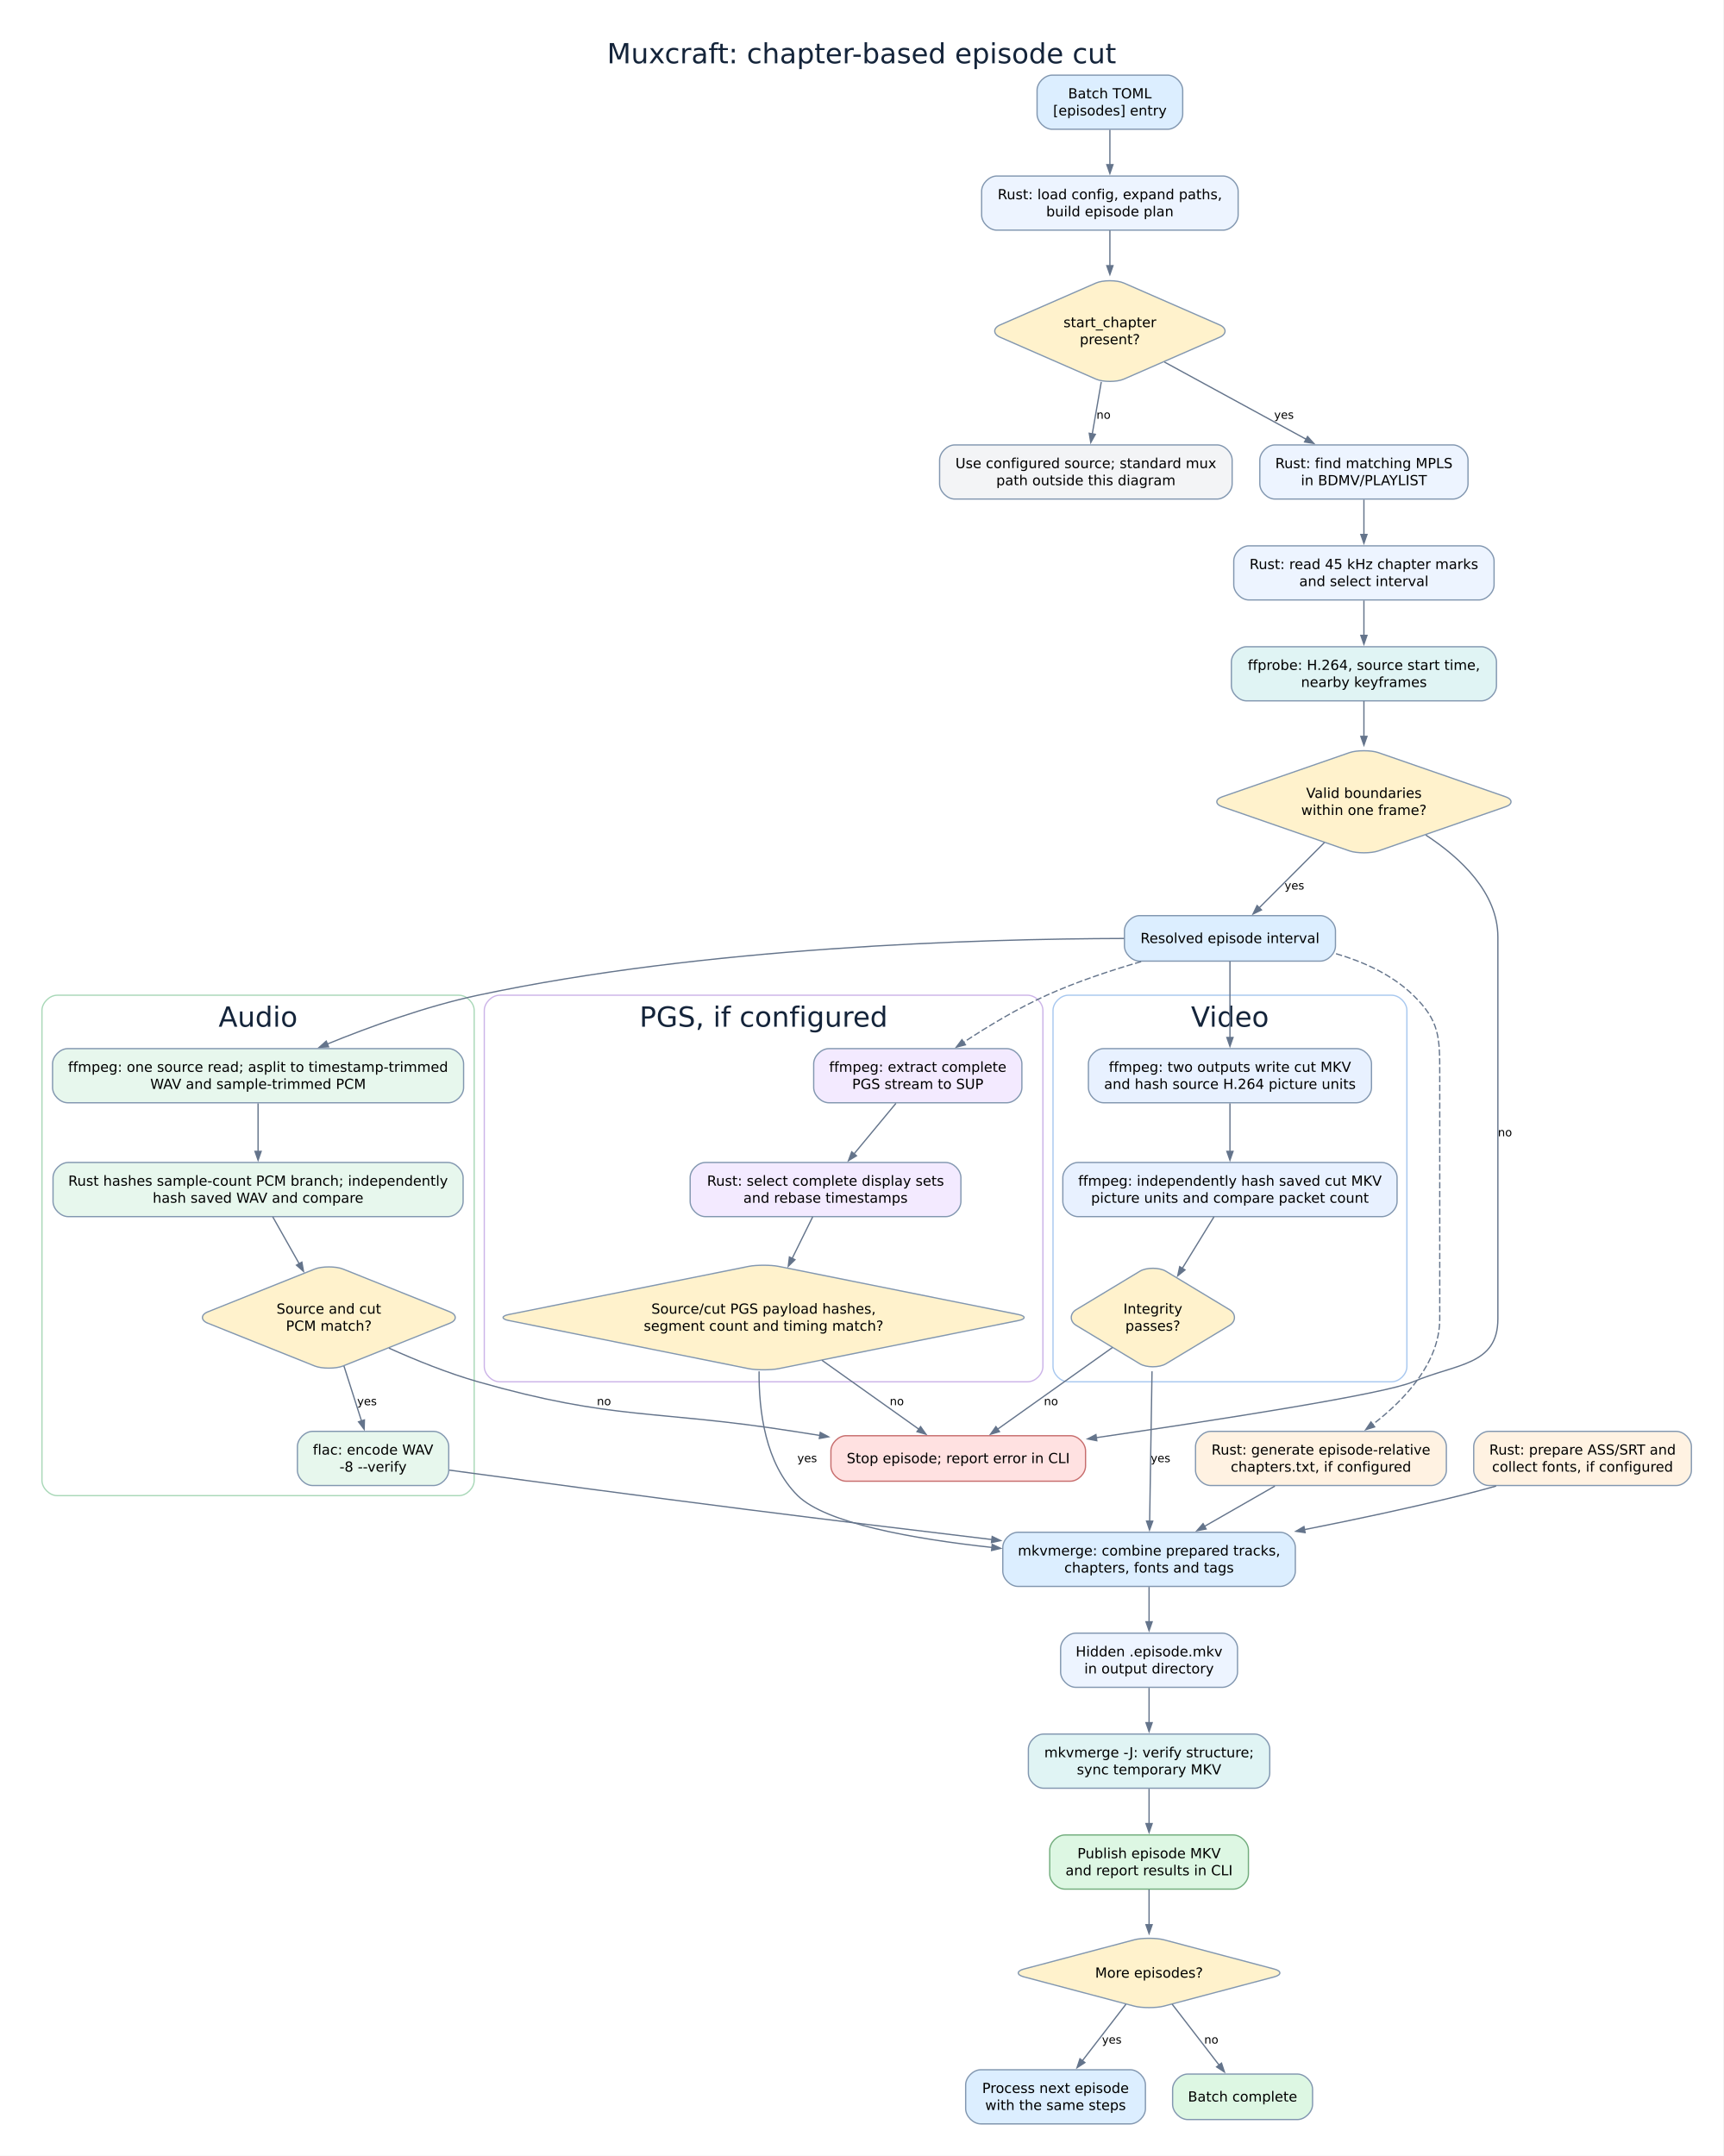
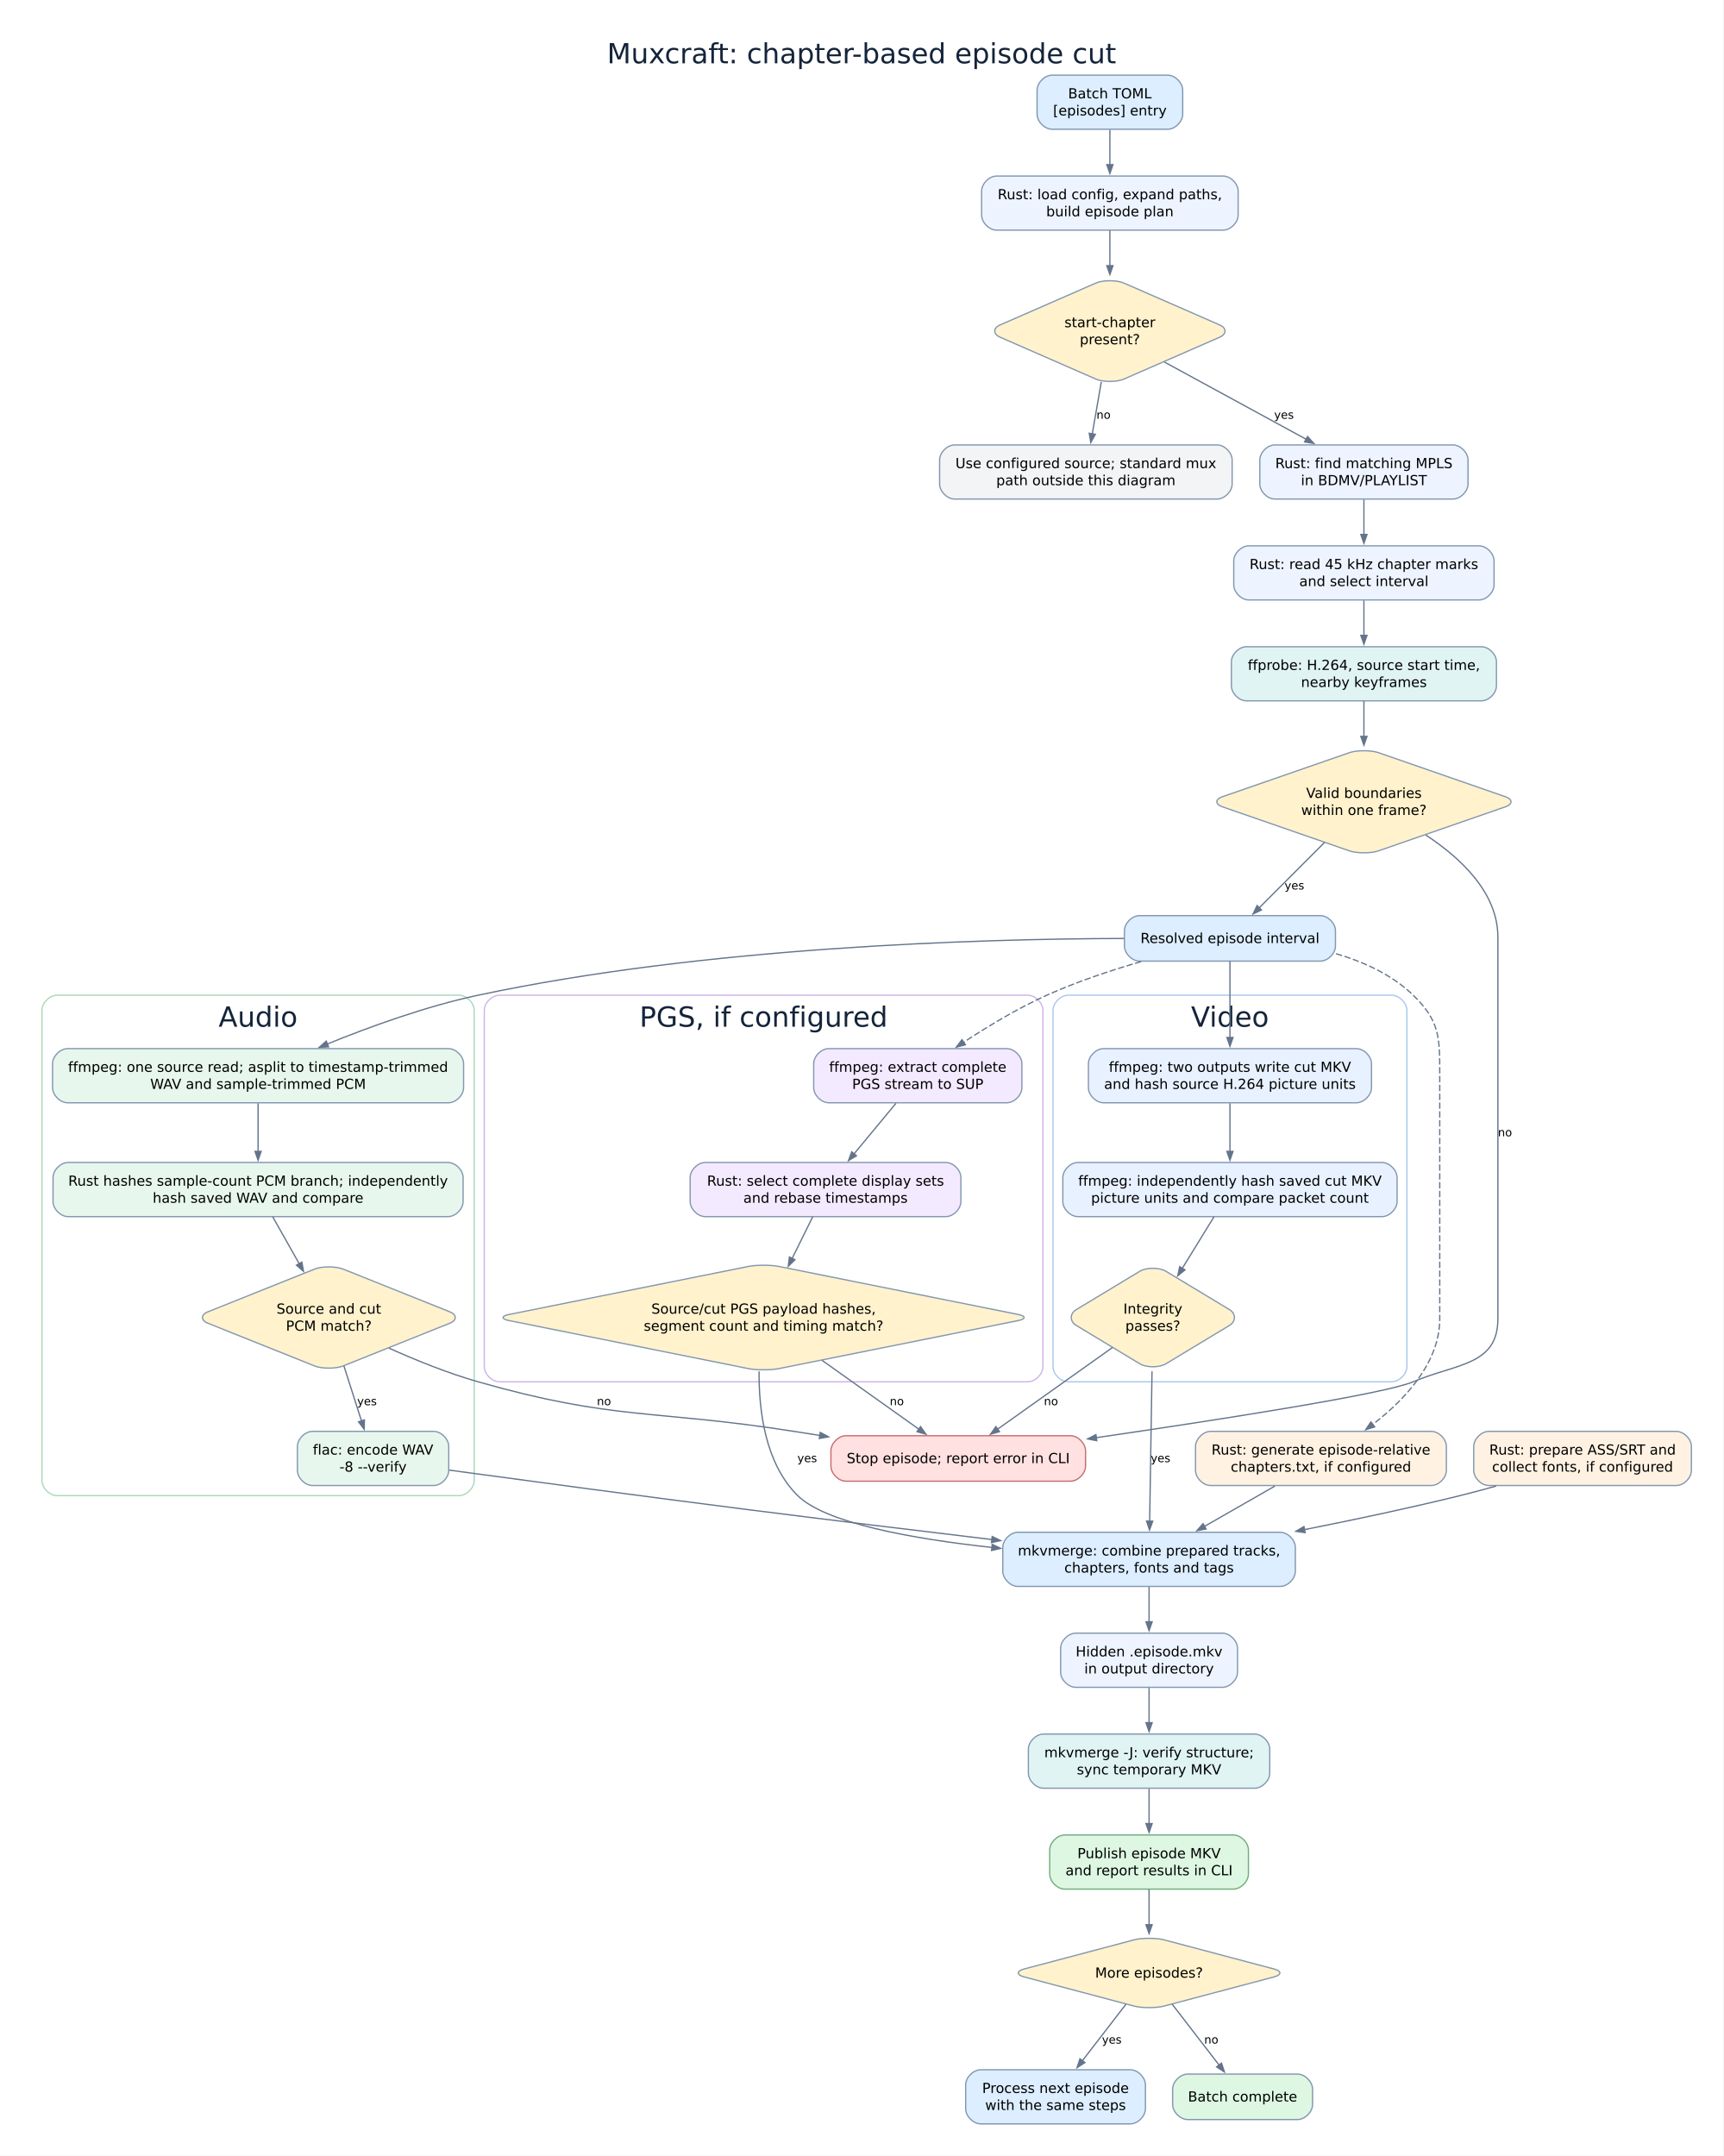
<svg xmlns="http://www.w3.org/2000/svg" width="1364pt" height="1706pt" viewBox="0.00 0.00 1364.00 1706.00">
  <g id="graph0" class="graph" transform="scale(1 1) rotate(0) translate(25.2 1680.59)">
    <polygon fill="white" stroke="none" points="-25.2,25.2 -25.2,-1680.59 1338.32,-1680.59 1338.32,25.2 -25.2,25.2" />
    <text xml:space="preserve" text-anchor="middle" x="656.56" y="-1630.49" font-family="DejaVu Sans" font-size="22.00" fill="#14243a">Muxcraft: chapter-based episode cut</text>
    <g id="clust1" class="cluster">
      <path fill="white" stroke="#a8c8ef" d="M820,-587.22C820,-587.22 1076,-587.22 1076,-587.22 1082,-587.22 1088,-593.22 1088,-599.22 1088,-599.22 1088,-881.08 1088,-881.08 1088,-887.08 1082,-893.08 1076,-893.08 1076,-893.08 820,-893.08 820,-893.08 814,-893.08 808,-887.08 808,-881.08 808,-881.08 808,-599.22 808,-599.22 808,-593.22 814,-587.22 820,-587.22" />
      <text xml:space="preserve" text-anchor="middle" x="948" y="-868.18" font-family="DejaVu Sans" font-size="22.00" fill="#14243a">Video</text>
    </g>
    <g id="clust2" class="cluster">
      <path fill="white" stroke="#a9d8b8" d="M20,-497.13C20,-497.13 338,-497.13 338,-497.13 344,-497.13 350,-503.13 350,-509.13 350,-509.13 350,-881.08 350,-881.08 350,-887.08 344,-893.08 338,-893.08 338,-893.08 20,-893.08 20,-893.08 14,-893.08 8,-887.08 8,-881.08 8,-881.08 8,-509.13 8,-509.13 8,-503.13 14,-497.13 20,-497.13" />
      <text xml:space="preserve" text-anchor="middle" x="179" y="-868.18" font-family="DejaVu Sans" font-size="22.00" fill="#14243a">Audio</text>
    </g>
    <g id="clust3" class="cluster">
      <path fill="white" stroke="#ccb4e8" d="M370,-587.22C370,-587.22 788,-587.22 788,-587.22 794,-587.22 800,-593.22 800,-599.22 800,-599.22 800,-881.08 800,-881.08 800,-887.08 794,-893.08 788,-893.08 788,-893.08 370,-893.08 370,-893.08 364,-893.08 358,-887.08 358,-881.08 358,-881.08 358,-599.22 358,-599.22 358,-593.22 364,-587.22 370,-587.22" />
      <text xml:space="preserve" text-anchor="middle" x="579" y="-868.18" font-family="DejaVu Sans" font-size="22.00" fill="#14243a">PGS, if configured</text>
    </g>
    <g id="node1" class="node">
      <path fill="#dceeff" stroke="#8297b0" d="M898.62,-1621.14C898.62,-1621.14 807.38,-1621.14 807.38,-1621.14 801.38,-1621.14 795.38,-1615.14 795.38,-1609.14 795.38,-1609.14 795.38,-1590.3 795.38,-1590.3 795.38,-1584.3 801.38,-1578.3 807.38,-1578.3 807.38,-1578.3 898.62,-1578.3 898.62,-1578.3 904.62,-1578.3 910.62,-1584.3 910.62,-1590.3 910.62,-1590.3 910.62,-1609.14 910.62,-1609.14 910.62,-1615.14 904.62,-1621.14 898.62,-1621.14" />
      <text xml:space="preserve" text-anchor="middle" x="853" y="-1602.77" font-family="DejaVu Sans" font-size="11.00">Batch TOML</text>
      <text xml:space="preserve" text-anchor="middle" x="853" y="-1589.27" font-family="DejaVu Sans" font-size="11.00">[episodes] entry</text>
    </g>
    <g id="node2" class="node">
      <path fill="#edf4ff" stroke="#8297b0" d="M942.49,-1541.3C942.49,-1541.3 763.51,-1541.3 763.51,-1541.3 757.51,-1541.3 751.51,-1535.3 751.51,-1529.3 751.51,-1529.3 751.51,-1510.46 751.51,-1510.46 751.51,-1504.46 757.51,-1498.46 763.51,-1498.46 763.51,-1498.46 942.49,-1498.46 942.49,-1498.46 948.49,-1498.46 954.49,-1504.46 954.49,-1510.46 954.49,-1510.46 954.49,-1529.3 954.49,-1529.3 954.49,-1535.3 948.49,-1541.3 942.49,-1541.3" />
      <text xml:space="preserve" text-anchor="middle" x="853" y="-1522.93" font-family="DejaVu Sans" font-size="11.00">Rust: load config, expand paths,</text>
      <text xml:space="preserve" text-anchor="middle" x="853" y="-1509.43" font-family="DejaVu Sans" font-size="11.00">build episode plan</text>
    </g>
    <g id="edge8" class="edge">
      <path fill="none" stroke="#64748b" d="M853,-1577.86C853,-1569.4 853,-1559.47 853,-1550.29" />
      <polygon fill="#64748b" stroke="#64748b" points="855.45,-1550.31 853,-1543.31 850.55,-1550.31 855.45,-1550.31" />
    </g>
    <g id="node3" class="node">
      <path fill="#fff2cc" stroke="#8297b0" d="M842.01,-1456.65C842.01,-1456.65 766.01,-1423.43 766.01,-1423.43 760.52,-1421.02 760.52,-1416.22 766.01,-1413.81 766.01,-1413.81 842.01,-1380.59 842.01,-1380.59 847.5,-1378.18 858.5,-1378.18 863.99,-1380.59 863.99,-1380.59 939.99,-1413.81 939.99,-1413.81 945.48,-1416.22 945.48,-1421.02 939.99,-1423.43 939.99,-1423.43 863.99,-1456.65 863.99,-1456.65 858.5,-1459.06 847.5,-1459.06 842.01,-1456.65" />
-       <text xml:space="preserve" text-anchor="middle" x="853" y="-1421.67" font-family="DejaVu Sans" font-size="11.00">start_chapter</text>
+       <text xml:space="preserve" text-anchor="middle" x="853" y="-1421.67" font-family="DejaVu Sans" font-size="11.00">start-chapter</text>
      <text xml:space="preserve" text-anchor="middle" x="853" y="-1408.17" font-family="DejaVu Sans" font-size="11.00">present?</text>
    </g>
    <g id="edge9" class="edge">
      <path fill="none" stroke="#64748b" d="M853,-1498.31C853,-1490.06 853,-1480.16 853,-1470.2" />
      <polygon fill="#64748b" stroke="#64748b" points="855.45,-1470.37 853,-1463.37 850.55,-1470.37 855.45,-1470.37" />
    </g>
    <g id="node4" class="node">
      <path fill="#f3f4f6" stroke="#8297b0" d="M937.74,-1328.53C937.74,-1328.53 730.26,-1328.53 730.26,-1328.53 724.26,-1328.53 718.26,-1322.53 718.26,-1316.53 718.26,-1316.53 718.26,-1297.69 718.26,-1297.69 718.26,-1291.69 724.26,-1285.69 730.26,-1285.69 730.26,-1285.69 937.74,-1285.69 937.74,-1285.69 943.74,-1285.69 949.74,-1291.69 949.74,-1297.69 949.74,-1297.69 949.74,-1316.53 949.74,-1316.53 949.74,-1322.53 943.74,-1328.53 937.74,-1328.53" />
      <text xml:space="preserve" text-anchor="middle" x="834" y="-1310.16" font-family="DejaVu Sans" font-size="11.00">Use configured source; standard mux</text>
      <text xml:space="preserve" text-anchor="middle" x="834" y="-1296.66" font-family="DejaVu Sans" font-size="11.00">path outside this diagram</text>
    </g>
    <g id="edge10" class="edge">
      <path fill="none" stroke="#64748b" d="M846.19,-1378.39C843.84,-1364.83 841.25,-1349.88 839.06,-1337.27" />
      <polygon fill="#64748b" stroke="#64748b" points="841.49,-1336.93 837.88,-1330.45 836.66,-1337.76 841.49,-1336.93" />
      <text xml:space="preserve" text-anchor="middle" x="847.99" y="-1349.23" font-family="DejaVu Sans" font-size="9.00">no</text>
    </g>
    <g id="node5" class="node">
      <path fill="#edf4ff" stroke="#8297b0" d="M1124.37,-1328.53C1124.37,-1328.53 983.63,-1328.53 983.63,-1328.53 977.63,-1328.53 971.63,-1322.53 971.63,-1316.53 971.63,-1316.53 971.63,-1297.69 971.63,-1297.69 971.63,-1291.69 977.63,-1285.69 983.63,-1285.69 983.63,-1285.69 1124.37,-1285.69 1124.37,-1285.69 1130.37,-1285.69 1136.37,-1291.69 1136.37,-1297.69 1136.37,-1297.69 1136.37,-1316.53 1136.37,-1316.53 1136.37,-1322.53 1130.37,-1328.53 1124.37,-1328.53" />
      <text xml:space="preserve" text-anchor="middle" x="1054" y="-1310.16" font-family="DejaVu Sans" font-size="11.00">Rust: find matching MPLS</text>
      <text xml:space="preserve" text-anchor="middle" x="1054" y="-1296.66" font-family="DejaVu Sans" font-size="11.00">in BDMV/PLAYLIST</text>
    </g>
    <g id="edge11" class="edge">
      <path fill="none" stroke="#64748b" d="M896.12,-1394.13C929.15,-1376.13 974.62,-1351.36 1008.28,-1333.02" />
      <polygon fill="#64748b" stroke="#64748b" points="1009.4,-1335.2 1014.37,-1329.7 1007.05,-1330.9 1009.4,-1335.2" />
      <text xml:space="preserve" text-anchor="middle" x="990.75" y="-1349.23" font-family="DejaVu Sans" font-size="9.00">yes</text>
    </g>
    <g id="node6" class="node">
      <path fill="#edf4ff" stroke="#8297b0" d="M1144.99,-1248.69C1144.99,-1248.69 963.01,-1248.69 963.01,-1248.69 957.01,-1248.69 951.01,-1242.69 951.01,-1236.69 951.01,-1236.69 951.01,-1217.85 951.01,-1217.85 951.01,-1211.85 957.01,-1205.85 963.01,-1205.85 963.01,-1205.85 1144.99,-1205.85 1144.99,-1205.85 1150.99,-1205.85 1156.99,-1211.85 1156.99,-1217.85 1156.99,-1217.85 1156.99,-1236.69 1156.99,-1236.69 1156.99,-1242.69 1150.99,-1248.69 1144.99,-1248.69" />
      <text xml:space="preserve" text-anchor="middle" x="1054" y="-1230.32" font-family="DejaVu Sans" font-size="11.00">Rust: read 45 kHz chapter marks</text>
      <text xml:space="preserve" text-anchor="middle" x="1054" y="-1216.82" font-family="DejaVu Sans" font-size="11.00">and select interval</text>
    </g>
    <g id="edge12" class="edge">
      <path fill="none" stroke="#64748b" d="M1054,-1285.25C1054,-1276.79 1054,-1266.86 1054,-1257.68" />
      <polygon fill="#64748b" stroke="#64748b" points="1056.45,-1257.7 1054,-1250.7 1051.55,-1257.7 1056.45,-1257.7" />
    </g>
    <g id="node7" class="node">
      <path fill="#e0f4f4" stroke="#8297b0" d="M1146.87,-1168.85C1146.87,-1168.85 961.13,-1168.85 961.13,-1168.85 955.13,-1168.85 949.13,-1162.85 949.13,-1156.85 949.13,-1156.85 949.13,-1138.01 949.13,-1138.01 949.13,-1132.01 955.13,-1126.01 961.13,-1126.01 961.13,-1126.01 1146.87,-1126.01 1146.87,-1126.01 1152.87,-1126.01 1158.87,-1132.01 1158.87,-1138.01 1158.87,-1138.01 1158.87,-1156.85 1158.87,-1156.85 1158.87,-1162.85 1152.87,-1168.85 1146.87,-1168.85" />
      <text xml:space="preserve" text-anchor="middle" x="1054" y="-1150.48" font-family="DejaVu Sans" font-size="11.00">ffprobe: H.264, source start time,</text>
      <text xml:space="preserve" text-anchor="middle" x="1054" y="-1136.98" font-family="DejaVu Sans" font-size="11.00">nearby keyframes</text>
    </g>
    <g id="edge13" class="edge">
      <path fill="none" stroke="#64748b" d="M1054,-1205.41C1054,-1196.95 1054,-1187.02 1054,-1177.84" />
      <polygon fill="#64748b" stroke="#64748b" points="1056.45,-1177.86 1054,-1170.86 1051.55,-1177.86 1056.45,-1177.86" />
    </g>
    <g id="node8" class="node">
      <path fill="#fff2cc" stroke="#8297b0" d="M1042.66,-1085.08C1042.66,-1085.08 941.86,-1050.1 941.86,-1050.1 936.19,-1048.14 936.19,-1044.2 941.86,-1042.24 941.86,-1042.24 1042.66,-1007.26 1042.66,-1007.26 1048.33,-1005.3 1059.67,-1005.3 1065.34,-1007.26 1065.34,-1007.26 1166.14,-1042.24 1166.14,-1042.24 1171.81,-1044.2 1171.81,-1048.14 1166.14,-1050.1 1166.14,-1050.1 1065.34,-1085.08 1065.34,-1085.08 1059.67,-1087.04 1048.33,-1087.04 1042.66,-1085.08" />
      <text xml:space="preserve" text-anchor="middle" x="1054" y="-1049.22" font-family="DejaVu Sans" font-size="11.00">Valid boundaries</text>
      <text xml:space="preserve" text-anchor="middle" x="1054" y="-1035.72" font-family="DejaVu Sans" font-size="11.00">within one frame?</text>
    </g>
    <g id="edge14" class="edge">
      <path fill="none" stroke="#64748b" d="M1054,-1125.86C1054,-1117.61 1054,-1107.71 1054,-1097.75" />
      <polygon fill="#64748b" stroke="#64748b" points="1056.45,-1097.92 1054,-1090.92 1051.55,-1097.92 1056.45,-1097.92" />
    </g>
    <g id="node9" class="node">
      <path fill="#dceeff" stroke="#8297b0" d="M1019.49,-956.08C1019.49,-956.08 876.51,-956.08 876.51,-956.08 870.51,-956.08 864.51,-950.08 864.51,-944.08 864.51,-944.08 864.51,-932.08 864.51,-932.08 864.51,-926.08 870.51,-920.08 876.51,-920.08 876.51,-920.08 1019.49,-920.08 1019.49,-920.08 1025.49,-920.08 1031.49,-926.08 1031.49,-932.08 1031.49,-932.08 1031.49,-944.08 1031.49,-944.08 1031.49,-950.08 1025.49,-956.08 1019.49,-956.08" />
      <text xml:space="preserve" text-anchor="middle" x="948" y="-934.38" font-family="DejaVu Sans" font-size="11.00">Resolved episode interval</text>
    </g>
    <g id="edge16" class="edge">
      <path fill="none" stroke="#64748b" d="M1022.77,-1013.91C1006.16,-997.29 986.11,-977.22 970.95,-962.05" />
      <polygon fill="#64748b" stroke="#64748b" points="972.94,-960.58 966.26,-957.36 969.48,-964.04 972.94,-960.58" />
      <text xml:space="preserve" text-anchor="middle" x="999.01" y="-976.78" font-family="DejaVu Sans" font-size="9.00">yes</text>
    </g>
    <g id="node10" class="node">
      <path fill="#ffe1e1" stroke="#c76d6d" d="M821.74,-544.55C821.74,-544.55 644.26,-544.55 644.26,-544.55 638.26,-544.55 632.26,-538.55 632.26,-532.55 632.26,-532.55 632.26,-520.55 632.26,-520.55 632.26,-514.55 638.26,-508.55 644.26,-508.55 644.26,-508.55 821.74,-508.55 821.74,-508.55 827.74,-508.55 833.74,-514.55 833.74,-520.55 833.74,-520.55 833.74,-532.55 833.74,-532.55 833.74,-538.55 827.74,-544.55 821.74,-544.55" />
      <text xml:space="preserve" text-anchor="middle" x="733" y="-522.85" font-family="DejaVu Sans" font-size="11.00">Stop episode; report error in CLI</text>
    </g>
    <g id="edge15" class="edge">
      <path fill="none" stroke="#64748b" d="M1102.97,-1019.83C1130.74,-1001.61 1160,-974.1 1160,-939.08 1160,-939.08 1160,-939.08 1160,-637.06 1160,-599.95 1127.16,-601.74 1093,-587.22 1070.09,-577.48 939.62,-557.21 842.29,-543.01" />
      <polygon fill="#64748b" stroke="#64748b" points="842.65,-540.59 835.37,-542 841.94,-545.43 842.65,-540.59" />
      <text xml:space="preserve" text-anchor="middle" x="1165.62" y="-781.44" font-family="DejaVu Sans" font-size="9.00">no</text>
    </g>
    <g id="node11" class="node">
      <path fill="#e8f1ff" stroke="#8297b0" d="M1047.99,-850.83C1047.99,-850.83 848.01,-850.83 848.01,-850.83 842.01,-850.83 836.01,-844.83 836.01,-838.83 836.01,-838.83 836.01,-819.99 836.01,-819.99 836.01,-813.99 842.01,-807.99 848.01,-807.99 848.01,-807.99 1047.99,-807.99 1047.99,-807.99 1053.99,-807.99 1059.99,-813.99 1059.99,-819.99 1059.99,-819.99 1059.99,-838.83 1059.99,-838.83 1059.99,-844.83 1053.99,-850.83 1047.99,-850.83" />
      <text xml:space="preserve" text-anchor="middle" x="948" y="-832.46" font-family="DejaVu Sans" font-size="11.00">ffmpeg: two outputs write cut MKV</text>
      <text xml:space="preserve" text-anchor="middle" x="948" y="-818.96" font-family="DejaVu Sans" font-size="11.00">and hash source H.264 picture units</text>
    </g>
    <g id="edge17" class="edge">
      <path fill="none" stroke="#64748b" d="M948,-919.94C948,-903.7 948,-878.98 948,-859.63" />
      <polygon fill="#64748b" stroke="#64748b" points="950.45,-859.68 948,-852.68 945.55,-859.68 950.45,-859.68" />
    </g>
    <g id="node14" class="node">
      <path fill="#e7f7ed" stroke="#8297b0" d="M329.62,-850.83C329.62,-850.83 28.38,-850.83 28.38,-850.83 22.38,-850.83 16.38,-844.83 16.38,-838.83 16.38,-838.83 16.38,-819.99 16.38,-819.99 16.38,-813.99 22.38,-807.99 28.38,-807.99 28.38,-807.99 329.62,-807.99 329.62,-807.99 335.62,-807.99 341.62,-813.99 341.62,-819.99 341.62,-819.99 341.62,-838.83 341.62,-838.83 341.62,-844.83 335.62,-850.83 329.62,-850.83" />
      <text xml:space="preserve" text-anchor="middle" x="179" y="-832.46" font-family="DejaVu Sans" font-size="11.00">ffmpeg: one source read; asplit to timestamp-trimmed</text>
      <text xml:space="preserve" text-anchor="middle" x="179" y="-818.96" font-family="DejaVu Sans" font-size="11.00">WAV and sample-trimmed PCM</text>
    </g>
    <g id="edge18" class="edge">
      <path fill="none" stroke="#64748b" d="M864.22,-938C748.11,-937.68 532.32,-931.26 353,-893.08 311.83,-884.32 267.2,-868.1 233.45,-854.35" />
      <polygon fill="#64748b" stroke="#64748b" points="234.79,-852.25 227.38,-851.86 232.93,-856.79 234.79,-852.25" />
    </g>
    <g id="node18" class="node">
      <path fill="#f3eaff" stroke="#8297b0" d="M771.37,-850.83C771.37,-850.83 630.63,-850.83 630.63,-850.83 624.63,-850.83 618.63,-844.83 618.63,-838.83 618.63,-838.83 618.63,-819.99 618.63,-819.99 618.63,-813.99 624.63,-807.99 630.63,-807.99 630.63,-807.99 771.37,-807.99 771.37,-807.99 777.37,-807.99 783.37,-813.99 783.37,-819.99 783.37,-819.99 783.37,-838.83 783.37,-838.83 783.37,-844.83 777.37,-850.83 771.37,-850.83" />
      <text xml:space="preserve" text-anchor="middle" x="701" y="-832.46" font-family="DejaVu Sans" font-size="11.00">ffmpeg: extract complete</text>
      <text xml:space="preserve" text-anchor="middle" x="701" y="-818.96" font-family="DejaVu Sans" font-size="11.00">PGS stream to SUP</text>
    </g>
    <g id="edge19" class="edge">
      <path fill="none" stroke="#64748b" stroke-dasharray="5,2" d="M877.71,-919.68C853.54,-912.68 826.63,-903.71 803,-893.08 780.14,-882.8 756.19,-868.29 737.24,-855.83" />
      <polygon fill="#64748b" stroke="#64748b" points="738.68,-853.85 731.49,-852.01 735.96,-857.92 738.68,-853.85" />
    </g>
    <g id="node21" class="node">
      <path fill="#fff2e2" stroke="#8297b0" d="M1107.24,-547.97C1107.24,-547.97 932.76,-547.97 932.76,-547.97 926.76,-547.97 920.76,-541.97 920.76,-535.97 920.76,-535.97 920.76,-517.13 920.76,-517.13 920.76,-511.13 926.76,-505.13 932.76,-505.13 932.76,-505.13 1107.24,-505.13 1107.24,-505.13 1113.24,-505.13 1119.24,-511.13 1119.24,-517.13 1119.24,-517.13 1119.24,-535.97 1119.24,-535.97 1119.24,-541.97 1113.24,-547.97 1107.24,-547.97" />
      <text xml:space="preserve" text-anchor="middle" x="1020" y="-529.6" font-family="DejaVu Sans" font-size="11.00">Rust: generate episode-relative</text>
      <text xml:space="preserve" text-anchor="middle" x="1020" y="-516.1" font-family="DejaVu Sans" font-size="11.00">chapters.txt, if configured</text>
    </g>
    <g id="edge20" class="edge">
      <path fill="none" stroke="#64748b" stroke-dasharray="5,2" d="M1031.93,-925.95C1054.07,-919.45 1076.4,-909.21 1093,-893.08 1114.07,-872.61 1114,-859.79 1114,-830.41 1114,-830.41 1114,-830.41 1114,-637.06 1114,-602.21 1086.26,-572.91 1060.92,-553.41" />
      <polygon fill="#64748b" stroke="#64748b" points="1062.5,-551.53 1055.42,-549.32 1059.57,-555.46 1062.5,-551.53" />
    </g>
    <g id="node12" class="node">
      <path fill="#e8f1ff" stroke="#8297b0" d="M1068.24,-760.74C1068.24,-760.74 827.76,-760.74 827.76,-760.74 821.76,-760.74 815.76,-754.74 815.76,-748.74 815.76,-748.74 815.76,-729.9 815.76,-729.9 815.76,-723.9 821.76,-717.9 827.76,-717.9 827.76,-717.9 1068.24,-717.9 1068.24,-717.9 1074.24,-717.9 1080.24,-723.9 1080.24,-729.9 1080.24,-729.9 1080.24,-748.74 1080.24,-748.74 1080.24,-754.74 1074.24,-760.74 1068.24,-760.74" />
      <text xml:space="preserve" text-anchor="middle" x="948" y="-742.37" font-family="DejaVu Sans" font-size="11.00">ffmpeg: independently hash saved cut MKV</text>
      <text xml:space="preserve" text-anchor="middle" x="948" y="-728.87" font-family="DejaVu Sans" font-size="11.00">picture units and compare packet count</text>
    </g>
    <g id="edge1" class="edge">
      <path fill="none" stroke="#64748b" d="M948,-807.53C948,-796.12 948,-781.82 948,-769.34" />
      <polygon fill="#64748b" stroke="#64748b" points="950.45,-769.56 948,-762.56 945.55,-769.56 950.45,-769.56" />
    </g>
    <g id="node13" class="node">
      <path fill="#fff2cc" stroke="#8297b0" d="M876.73,-674.7C876.73,-674.7 826.29,-644.26 826.29,-644.26 821.16,-641.16 821.16,-634.96 826.29,-631.86 826.29,-631.86 876.73,-601.42 876.73,-601.42 881.86,-598.32 892.14,-598.32 897.27,-601.42 897.27,-601.42 947.71,-631.86 947.71,-631.86 952.84,-634.96 952.84,-641.16 947.71,-644.26 947.71,-644.26 897.27,-674.7 897.27,-674.7 892.14,-677.8 881.86,-677.8 876.73,-674.7" />
      <text xml:space="preserve" text-anchor="middle" x="887" y="-641.11" font-family="DejaVu Sans" font-size="11.00">Integrity</text>
      <text xml:space="preserve" text-anchor="middle" x="887" y="-627.61" font-family="DejaVu Sans" font-size="11.00">passes?</text>
    </g>
    <g id="edge2" class="edge">
      <path fill="none" stroke="#64748b" d="M935.36,-717.75C928.11,-705.95 918.78,-690.77 910.25,-676.9" />
      <polygon fill="#64748b" stroke="#64748b" points="912.43,-675.75 906.67,-671.07 908.25,-678.32 912.43,-675.75" />
    </g>
    <g id="edge21" class="edge">
      <path fill="none" stroke="#64748b" d="M855.09,-614.37C828.4,-595.39 790.56,-568.48 764.1,-549.66" />
      <polygon fill="#64748b" stroke="#64748b" points="765.65,-547.76 758.53,-545.7 762.81,-551.76 765.65,-547.76" />
      <text xml:space="preserve" text-anchor="middle" x="806.4" y="-568.67" font-family="DejaVu Sans" font-size="9.00">no</text>
    </g>
    <g id="node23" class="node">
      <path fill="#dceeff" stroke="#8297b0" d="M987.74,-468.13C987.74,-468.13 780.26,-468.13 780.26,-468.13 774.26,-468.13 768.26,-462.13 768.26,-456.13 768.26,-456.13 768.26,-437.29 768.26,-437.29 768.26,-431.29 774.26,-425.29 780.26,-425.29 780.26,-425.29 987.74,-425.29 987.74,-425.29 993.74,-425.29 999.74,-431.29 999.74,-437.29 999.74,-437.29 999.74,-456.13 999.74,-456.13 999.74,-462.13 993.74,-468.13 987.74,-468.13" />
      <text xml:space="preserve" text-anchor="middle" x="884" y="-449.76" font-family="DejaVu Sans" font-size="11.00">mkvmerge: combine prepared tracks,</text>
      <text xml:space="preserve" text-anchor="middle" x="884" y="-436.26" font-family="DejaVu Sans" font-size="11.00">chapters, fonts and tags</text>
    </g>
    <g id="edge23" class="edge">
      <path fill="none" stroke="#64748b" d="M886.34,-595.51C885.77,-559.58 884.96,-508.58 884.46,-476.85" />
      <polygon fill="#64748b" stroke="#64748b" points="886.91,-476.91 884.35,-469.95 882.01,-476.99 886.91,-476.91" />
      <text xml:space="preserve" text-anchor="middle" x="893.09" y="-523.63" font-family="DejaVu Sans" font-size="9.00">yes</text>
    </g>
    <g id="node15" class="node">
      <path fill="#e7f7ed" stroke="#8297b0" d="M329.24,-760.74C329.24,-760.74 28.76,-760.74 28.76,-760.74 22.76,-760.74 16.76,-754.74 16.76,-748.74 16.76,-748.74 16.76,-729.9 16.76,-729.9 16.76,-723.9 22.76,-717.9 28.76,-717.9 28.76,-717.9 329.24,-717.9 329.24,-717.9 335.24,-717.9 341.24,-723.9 341.24,-729.9 341.24,-729.9 341.24,-748.74 341.24,-748.74 341.24,-754.74 335.24,-760.74 329.24,-760.74" />
      <text xml:space="preserve" text-anchor="middle" x="179" y="-742.37" font-family="DejaVu Sans" font-size="11.00">Rust hashes sample-count PCM branch; independently</text>
      <text xml:space="preserve" text-anchor="middle" x="179" y="-728.87" font-family="DejaVu Sans" font-size="11.00">hash saved WAV and compare</text>
    </g>
    <g id="edge3" class="edge">
      <path fill="none" stroke="#64748b" d="M179,-807.53C179,-796.12 179,-781.82 179,-769.34" />
      <polygon fill="#64748b" stroke="#64748b" points="181.45,-769.56 179,-762.56 176.55,-769.56 181.45,-769.56" />
    </g>
    <g id="node16" class="node">
      <path fill="#fff2cc" stroke="#8297b0" d="M223.86,-676.44C223.86,-676.44 139.16,-642.52 139.16,-642.52 133.59,-640.29 133.59,-635.83 139.16,-633.6 139.16,-633.6 223.86,-599.68 223.86,-599.68 229.43,-597.45 240.57,-597.45 246.14,-599.68 246.14,-599.68 330.84,-633.6 330.84,-633.6 336.41,-635.83 336.41,-640.29 330.84,-642.52 330.84,-642.52 246.14,-676.44 246.14,-676.44 240.57,-678.67 229.43,-678.67 223.86,-676.44" />
      <text xml:space="preserve" text-anchor="middle" x="235" y="-641.11" font-family="DejaVu Sans" font-size="11.00">Source and cut</text>
      <text xml:space="preserve" text-anchor="middle" x="235" y="-627.61" font-family="DejaVu Sans" font-size="11.00">PCM match?</text>
    </g>
    <g id="edge4" class="edge">
      <path fill="none" stroke="#64748b" d="M190.6,-717.75C196.71,-706.93 204.43,-693.25 211.71,-680.34" />
      <polygon fill="#64748b" stroke="#64748b" points="213.65,-681.9 214.95,-674.6 209.38,-679.49 213.65,-681.9" />
    </g>
    <g id="edge22" class="edge">
      <path fill="none" stroke="#64748b" d="M282.55,-613.85C303.7,-604.35 329.15,-594.02 353,-587.22 461.16,-556.39 491.89,-565.42 603,-547.97 609.73,-546.91 616.66,-545.82 623.65,-544.73" />
      <polygon fill="#64748b" stroke="#64748b" points="623.84,-547.18 630.37,-543.67 623.08,-542.34 623.84,-547.18" />
      <text xml:space="preserve" text-anchor="middle" x="452.7" y="-568.67" font-family="DejaVu Sans" font-size="9.00">no</text>
    </g>
    <g id="node17" class="node">
      <path fill="#e7f7ed" stroke="#8297b0" d="M317.87,-547.97C317.87,-547.97 222.13,-547.97 222.13,-547.97 216.13,-547.97 210.13,-541.97 210.13,-535.97 210.13,-535.97 210.13,-517.13 210.13,-517.13 210.13,-511.13 216.13,-505.13 222.13,-505.13 222.13,-505.13 317.87,-505.13 317.87,-505.13 323.87,-505.13 329.87,-511.13 329.87,-517.13 329.87,-517.13 329.87,-535.97 329.87,-535.97 329.87,-541.97 323.87,-547.97 317.87,-547.97" />
      <text xml:space="preserve" text-anchor="middle" x="270" y="-529.6" font-family="DejaVu Sans" font-size="11.00">flac: encode WAV</text>
      <text xml:space="preserve" text-anchor="middle" x="270" y="-516.1" font-family="DejaVu Sans" font-size="11.00">-8 --verify</text>
    </g>
    <g id="edge5" class="edge">
      <path fill="none" stroke="#64748b" d="M246.95,-599.68C251.51,-585.41 256.63,-569.39 260.88,-556.08" />
      <polygon fill="#64748b" stroke="#64748b" points="263.15,-557.04 262.94,-549.62 258.48,-555.55 263.15,-557.04" />
      <text xml:space="preserve" text-anchor="middle" x="265.18" y="-568.67" font-family="DejaVu Sans" font-size="9.00">yes</text>
    </g>
    <g id="edge24" class="edge">
      <path fill="none" stroke="#64748b" d="M330.35,-517.29C390.14,-509.17 484.36,-496.5 566,-486.13 629.88,-478.02 701.04,-469.38 759.82,-462.36" />
      <polygon fill="#64748b" stroke="#64748b" points="759.87,-464.82 766.53,-461.56 759.29,-459.95 759.87,-464.82" />
    </g>
    <g id="node19" class="node">
      <path fill="#f3eaff" stroke="#8297b0" d="M723.12,-760.74C723.12,-760.74 532.88,-760.74 532.88,-760.74 526.88,-760.74 520.88,-754.74 520.88,-748.74 520.88,-748.74 520.88,-729.9 520.88,-729.9 520.88,-723.9 526.88,-717.9 532.88,-717.9 532.88,-717.9 723.12,-717.9 723.12,-717.9 729.12,-717.9 735.12,-723.9 735.12,-729.9 735.12,-729.9 735.12,-748.74 735.12,-748.74 735.12,-754.74 729.12,-760.74 723.12,-760.74" />
      <text xml:space="preserve" text-anchor="middle" x="628" y="-742.37" font-family="DejaVu Sans" font-size="11.00">Rust: select complete display sets</text>
      <text xml:space="preserve" text-anchor="middle" x="628" y="-728.87" font-family="DejaVu Sans" font-size="11.00">and rebase timestamps</text>
    </g>
    <g id="edge6" class="edge">
      <path fill="none" stroke="#64748b" d="M683.7,-807.53C673.79,-795.58 661.24,-780.43 650.56,-767.55" />
      <polygon fill="#64748b" stroke="#64748b" points="652.49,-766.04 646.14,-762.21 648.72,-769.16 652.49,-766.04" />
    </g>
    <g id="node20" class="node">
      <path fill="#fff2cc" stroke="#8297b0" d="M567.23,-678.54C567.23,-678.54 377.29,-640.42 377.29,-640.42 371.4,-639.24 371.4,-636.88 377.29,-635.7 377.29,-635.7 567.23,-597.58 567.23,-597.58 573.12,-596.4 584.88,-596.4 590.77,-597.58 590.77,-597.58 780.71,-635.7 780.71,-635.7 786.6,-636.88 786.6,-639.24 780.71,-640.42 780.71,-640.42 590.77,-678.54 590.77,-678.54 584.88,-679.72 573.12,-679.72 567.23,-678.54" />
      <text xml:space="preserve" text-anchor="middle" x="579" y="-641.11" font-family="DejaVu Sans" font-size="11.00">Source/cut PGS payload hashes,</text>
      <text xml:space="preserve" text-anchor="middle" x="579" y="-627.61" font-family="DejaVu Sans" font-size="11.00">segment count and timing match?</text>
    </g>
    <g id="edge7" class="edge">
      <path fill="none" stroke="#64748b" d="M617.85,-717.75C613.11,-708.16 607.27,-696.32 601.57,-684.77" />
      <polygon fill="#64748b" stroke="#64748b" points="603.82,-683.8 598.52,-678.61 599.43,-685.97 603.82,-683.8" />
    </g>
    <g id="edge25" class="edge">
      <path fill="none" stroke="#64748b" d="M625.21,-604.2C649.99,-586.58 679.87,-565.33 701.88,-549.68" />
      <polygon fill="#64748b" stroke="#64748b" points="703.21,-551.74 707.49,-545.69 700.37,-547.75 703.21,-551.74" />
      <text xml:space="preserve" text-anchor="middle" x="684.42" y="-568.67" font-family="DejaVu Sans" font-size="9.00">no</text>
    </g>
    <g id="edge26" class="edge">
      <path fill="none" stroke="#64748b" d="M575.42,-595.48C575.14,-564.14 580.36,-522.4 606,-497.13 628.14,-475.31 696.58,-462.98 760,-456.09" />
      <polygon fill="#64748b" stroke="#64748b" points="759.9,-458.57 766.6,-455.4 759.38,-453.7 759.9,-458.57" />
      <text xml:space="preserve" text-anchor="middle" x="613.5" y="-523.63" font-family="DejaVu Sans" font-size="9.00">yes</text>
    </g>
    <g id="edge27" class="edge">
      <path fill="none" stroke="#64748b" d="M983.55,-504.69C966.33,-494.83 945.63,-482.98 927.58,-472.65" />
      <polygon fill="#64748b" stroke="#64748b" points="929.15,-470.73 921.86,-469.38 926.72,-474.98 929.15,-470.73" />
    </g>
    <g id="node22" class="node">
      <path fill="#fff2e2" stroke="#8297b0" d="M1301.12,-547.97C1301.12,-547.97 1152.88,-547.97 1152.88,-547.97 1146.88,-547.97 1140.88,-541.97 1140.88,-535.97 1140.88,-535.97 1140.88,-517.13 1140.88,-517.13 1140.88,-511.13 1146.88,-505.13 1152.88,-505.13 1152.88,-505.13 1301.12,-505.13 1301.12,-505.13 1307.12,-505.13 1313.12,-511.13 1313.12,-517.13 1313.12,-517.13 1313.12,-535.97 1313.12,-535.97 1313.12,-541.97 1307.12,-547.97 1301.12,-547.97" />
      <text xml:space="preserve" text-anchor="middle" x="1227" y="-529.6" font-family="DejaVu Sans" font-size="11.00">Rust: prepare ASS/SRT and</text>
      <text xml:space="preserve" text-anchor="middle" x="1227" y="-516.1" font-family="DejaVu Sans" font-size="11.00">collect fonts, if configured</text>
    </g>
    <g id="edge28" class="edge">
      <path fill="none" stroke="#64748b" d="M1158.58,-504.7C1149.01,-502.02 1139.29,-499.42 1130,-497.13 1090.22,-487.33 1046.46,-478.05 1007.02,-470.25" />
      <polygon fill="#64748b" stroke="#64748b" points="1007.49,-467.84 1000.15,-468.9 1006.55,-472.65 1007.49,-467.84" />
    </g>
    <g id="node24" class="node">
      <path fill="#edf4ff" stroke="#8297b0" d="M941.99,-388.29C941.99,-388.29 826.01,-388.29 826.01,-388.29 820.01,-388.29 814.01,-382.29 814.01,-376.29 814.01,-376.29 814.01,-357.45 814.01,-357.45 814.01,-351.45 820.01,-345.45 826.01,-345.45 826.01,-345.45 941.99,-345.45 941.99,-345.45 947.99,-345.45 953.99,-351.45 953.99,-357.45 953.99,-357.45 953.99,-376.29 953.99,-376.29 953.99,-382.29 947.99,-388.29 941.99,-388.29" />
      <text xml:space="preserve" text-anchor="middle" x="884" y="-369.92" font-family="DejaVu Sans" font-size="11.00">Hidden .episode.mkv</text>
      <text xml:space="preserve" text-anchor="middle" x="884" y="-356.42" font-family="DejaVu Sans" font-size="11.00">in output directory</text>
    </g>
    <g id="edge29" class="edge">
      <path fill="none" stroke="#64748b" d="M884,-424.85C884,-416.39 884,-406.46 884,-397.28" />
      <polygon fill="#64748b" stroke="#64748b" points="886.45,-397.3 884,-390.3 881.55,-397.3 886.45,-397.3" />
    </g>
    <g id="node25" class="node">
      <path fill="#e0f4f4" stroke="#8297b0" d="M967.49,-308.45C967.49,-308.45 800.51,-308.45 800.51,-308.45 794.51,-308.45 788.51,-302.45 788.51,-296.45 788.51,-296.45 788.51,-277.61 788.51,-277.61 788.51,-271.61 794.51,-265.61 800.51,-265.61 800.51,-265.61 967.49,-265.61 967.49,-265.61 973.49,-265.61 979.49,-271.61 979.49,-277.61 979.49,-277.61 979.49,-296.45 979.49,-296.45 979.49,-302.45 973.49,-308.45 967.49,-308.45" />
      <text xml:space="preserve" text-anchor="middle" x="884" y="-290.08" font-family="DejaVu Sans" font-size="11.00">mkvmerge -J: verify structure;</text>
      <text xml:space="preserve" text-anchor="middle" x="884" y="-276.58" font-family="DejaVu Sans" font-size="11.00">sync temporary MKV</text>
    </g>
    <g id="edge30" class="edge">
      <path fill="none" stroke="#64748b" d="M884,-345.01C884,-336.55 884,-326.62 884,-317.44" />
      <polygon fill="#64748b" stroke="#64748b" points="886.45,-317.46 884,-310.46 881.55,-317.46 886.45,-317.46" />
    </g>
    <g id="node26" class="node">
      <path fill="#ddf7e3" stroke="#72ad7d" d="M950.62,-228.61C950.62,-228.61 817.38,-228.61 817.38,-228.61 811.38,-228.61 805.38,-222.61 805.38,-216.61 805.38,-216.61 805.38,-197.77 805.38,-197.77 805.38,-191.77 811.38,-185.77 817.38,-185.77 817.38,-185.77 950.62,-185.77 950.62,-185.77 956.62,-185.77 962.62,-191.77 962.62,-197.77 962.62,-197.77 962.62,-216.61 962.62,-216.61 962.62,-222.61 956.62,-228.61 950.62,-228.61" />
      <text xml:space="preserve" text-anchor="middle" x="884" y="-210.24" font-family="DejaVu Sans" font-size="11.00">Publish episode MKV</text>
      <text xml:space="preserve" text-anchor="middle" x="884" y="-196.74" font-family="DejaVu Sans" font-size="11.00">and report results in CLI</text>
    </g>
    <g id="edge31" class="edge">
      <path fill="none" stroke="#64748b" d="M884,-265.17C884,-256.71 884,-246.78 884,-237.6" />
      <polygon fill="#64748b" stroke="#64748b" points="886.45,-237.62 884,-230.62 881.55,-237.62 886.45,-237.62" />
    </g>
    <g id="node27" class="node">
      <path fill="#fff2cc" stroke="#8297b0" d="M872.4,-145.7C872.4,-145.7 784.87,-122.5 784.87,-122.5 779.07,-120.97 779.07,-117.89 784.87,-116.36 784.87,-116.36 872.4,-93.16 872.4,-93.16 878.2,-91.63 889.8,-91.63 895.6,-93.16 895.6,-93.16 983.13,-116.36 983.13,-116.36 988.93,-117.89 988.93,-120.97 983.13,-122.5 983.13,-122.5 895.6,-145.7 895.6,-145.7 889.8,-147.23 878.2,-147.23 872.4,-145.7" />
      <text xml:space="preserve" text-anchor="middle" x="884" y="-115.73" font-family="DejaVu Sans" font-size="11.00">More episodes?</text>
    </g>
    <g id="edge32" class="edge">
      <path fill="none" stroke="#64748b" d="M884,-185.43C884,-176.99 884,-166.99 884,-157.38" />
      <polygon fill="#64748b" stroke="#64748b" points="886.45,-157.61 884,-150.61 881.55,-157.61 886.45,-157.61" />
    </g>
    <g id="node28" class="node">
      <path fill="#dceeff" stroke="#8297b0" d="M869.12,-42.84C869.12,-42.84 750.88,-42.84 750.88,-42.84 744.88,-42.84 738.88,-36.84 738.88,-30.84 738.88,-30.84 738.88,-12 738.88,-12 738.88,-6 744.88,0 750.88,0 750.88,0 869.12,0 869.12,0 875.12,0 881.12,-6 881.12,-12 881.12,-12 881.12,-30.84 881.12,-30.84 881.12,-36.84 875.12,-42.84 869.12,-42.84" />
      <text xml:space="preserve" text-anchor="middle" x="810" y="-24.47" font-family="DejaVu Sans" font-size="11.00">Process next episode</text>
      <text xml:space="preserve" text-anchor="middle" x="810" y="-10.97" font-family="DejaVu Sans" font-size="11.00">with the same steps</text>
    </g>
    <g id="edge34" class="edge">
      <path fill="none" stroke="#64748b" d="M865.71,-94.7C855.26,-81.14 842.12,-64.09 831.22,-49.95" />
      <polygon fill="#64748b" stroke="#64748b" points="833.21,-48.52 827,-44.47 829.33,-51.51 833.21,-48.52" />
      <text xml:space="preserve" text-anchor="middle" x="854.5" y="-63.54" font-family="DejaVu Sans" font-size="9.00">yes</text>
    </g>
    <g id="node29" class="node">
      <path fill="#ddf7e3" stroke="#8297b0" d="M1001.37,-39.42C1001.37,-39.42 914.63,-39.42 914.63,-39.42 908.63,-39.42 902.63,-33.42 902.63,-27.42 902.63,-27.42 902.63,-15.42 902.63,-15.42 902.63,-9.42 908.63,-3.42 914.63,-3.42 914.63,-3.42 1001.37,-3.42 1001.37,-3.42 1007.37,-3.42 1013.37,-9.42 1013.37,-15.42 1013.37,-15.42 1013.37,-27.42 1013.37,-27.42 1013.37,-33.42 1007.37,-39.42 1001.37,-39.42" />
      <text xml:space="preserve" text-anchor="middle" x="958" y="-17.72" font-family="DejaVu Sans" font-size="11.00">Batch complete</text>
    </g>
    <g id="edge33" class="edge">
      <path fill="none" stroke="#64748b" d="M902.29,-94.7C913.65,-79.96 928.2,-61.09 939.58,-46.32" />
      <polygon fill="#64748b" stroke="#64748b" points="941.31,-48.09 943.64,-41.05 937.43,-45.1 941.31,-48.09" />
      <text xml:space="preserve" text-anchor="middle" x="933.25" y="-63.54" font-family="DejaVu Sans" font-size="9.00">no</text>
    </g>
  </g>
</svg>
